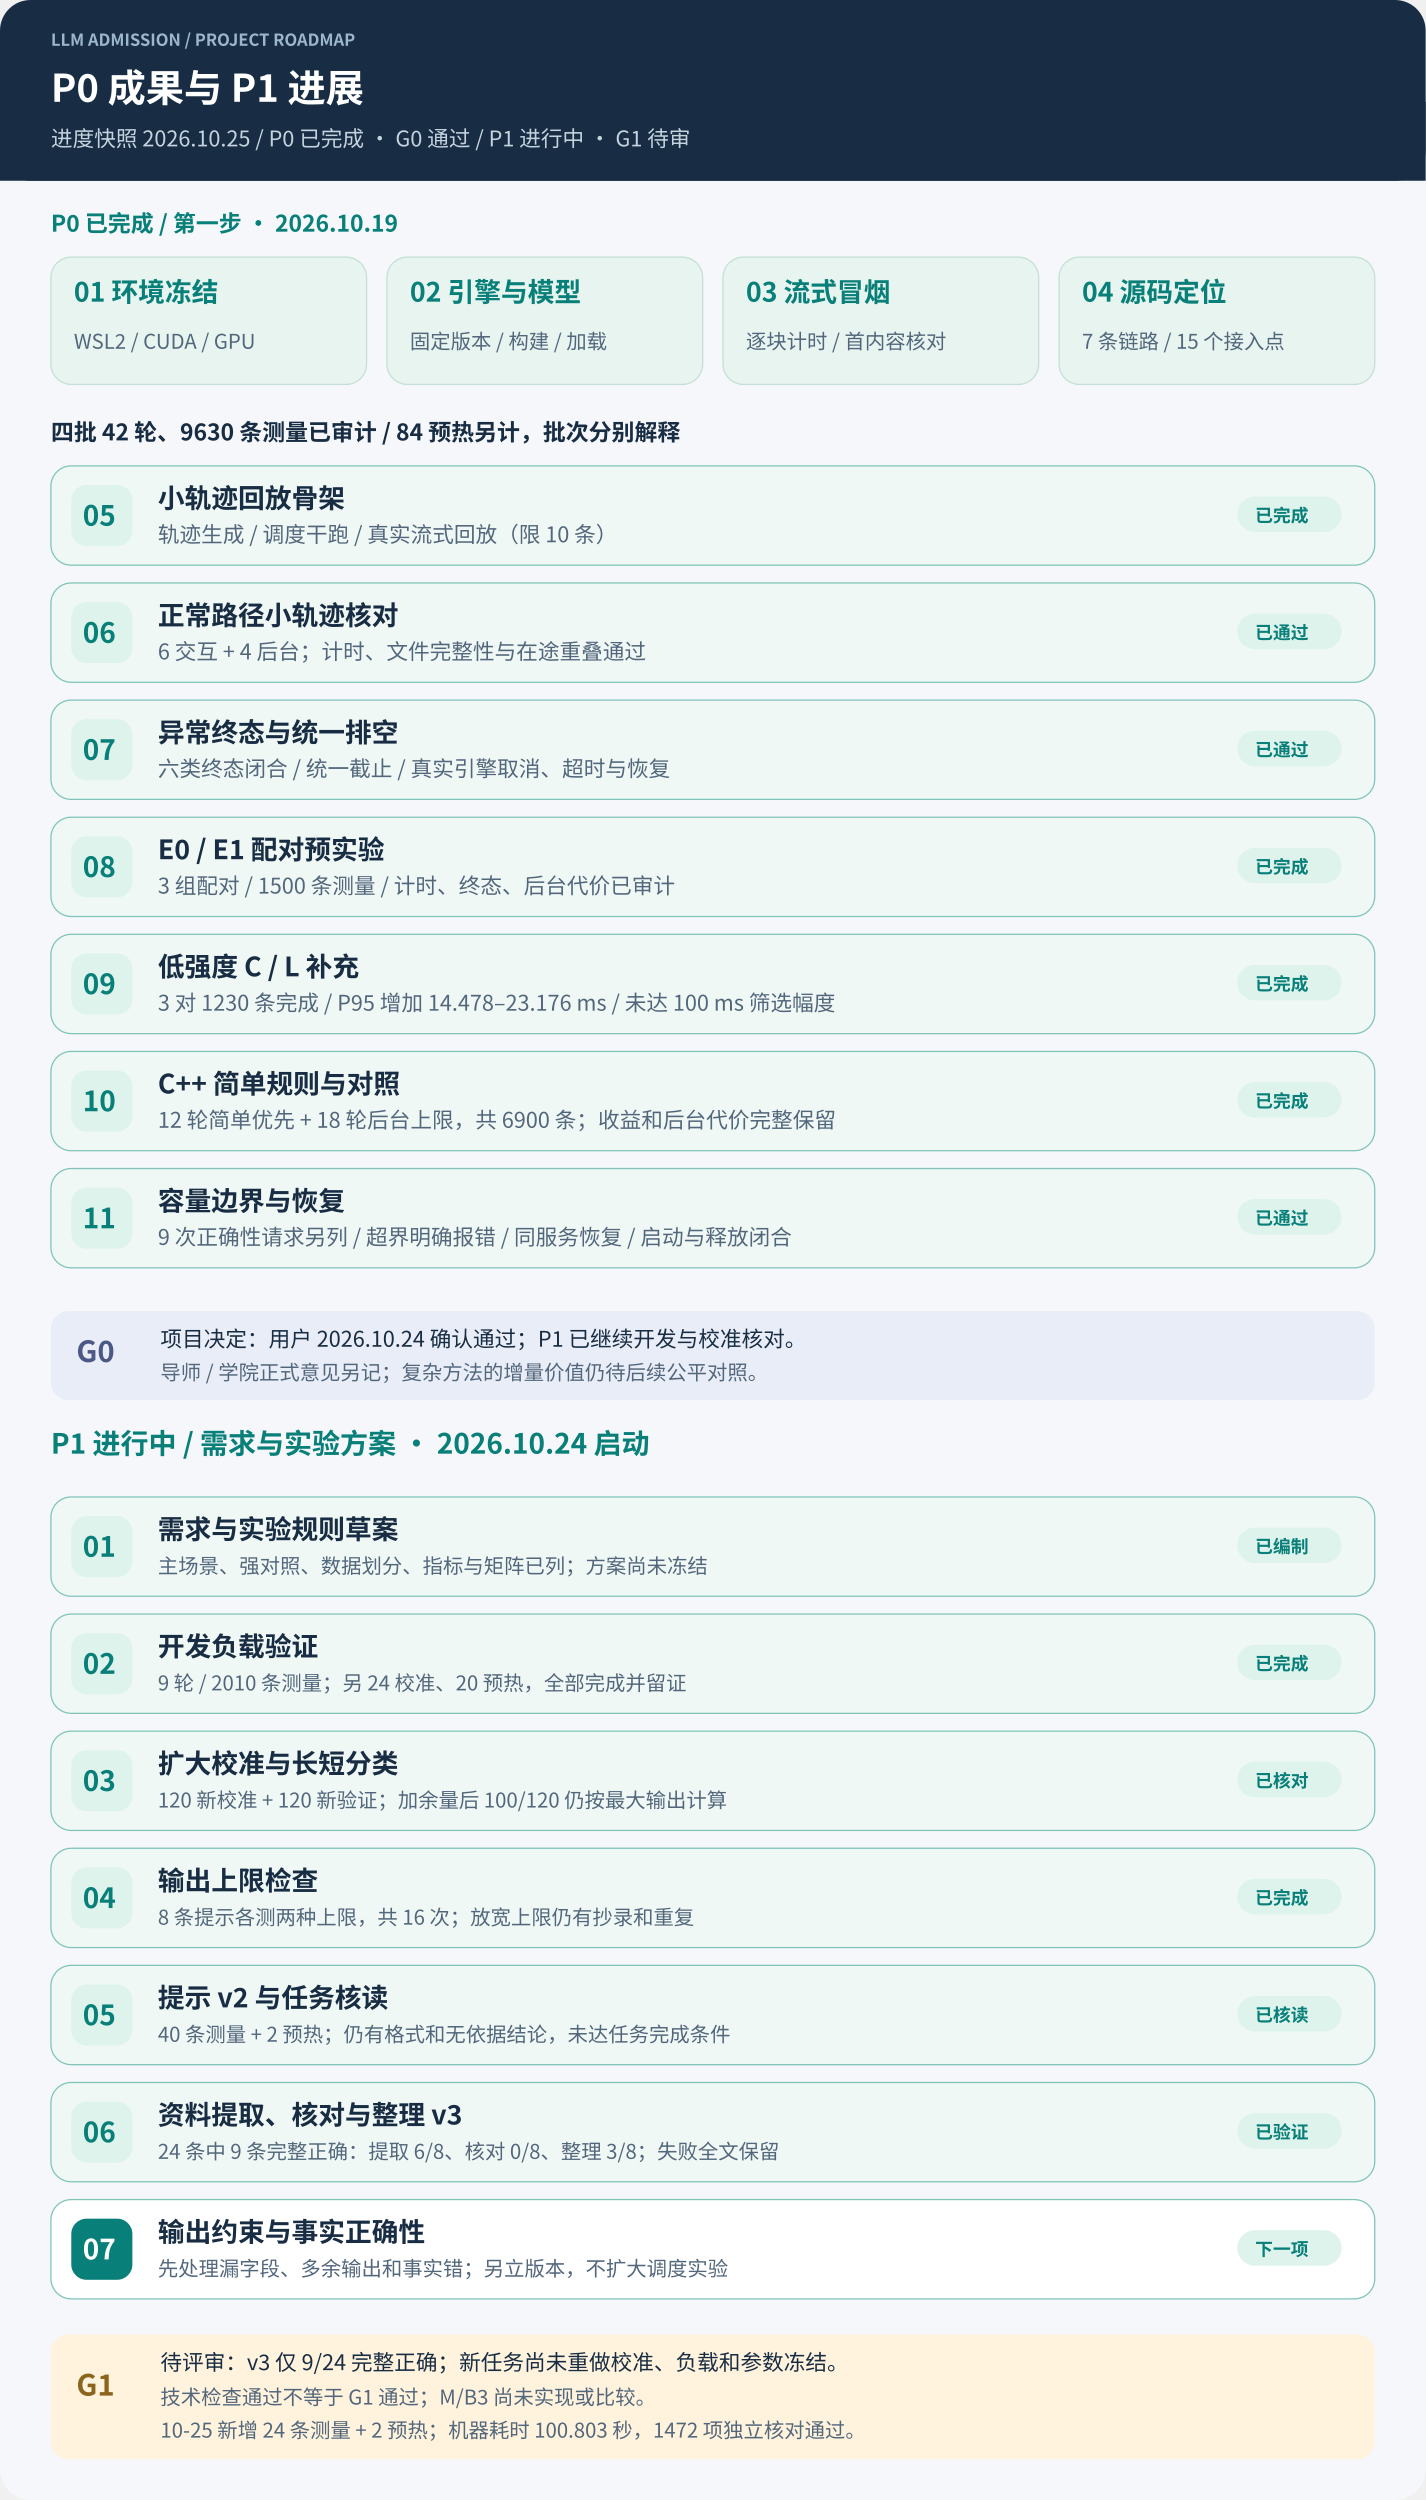
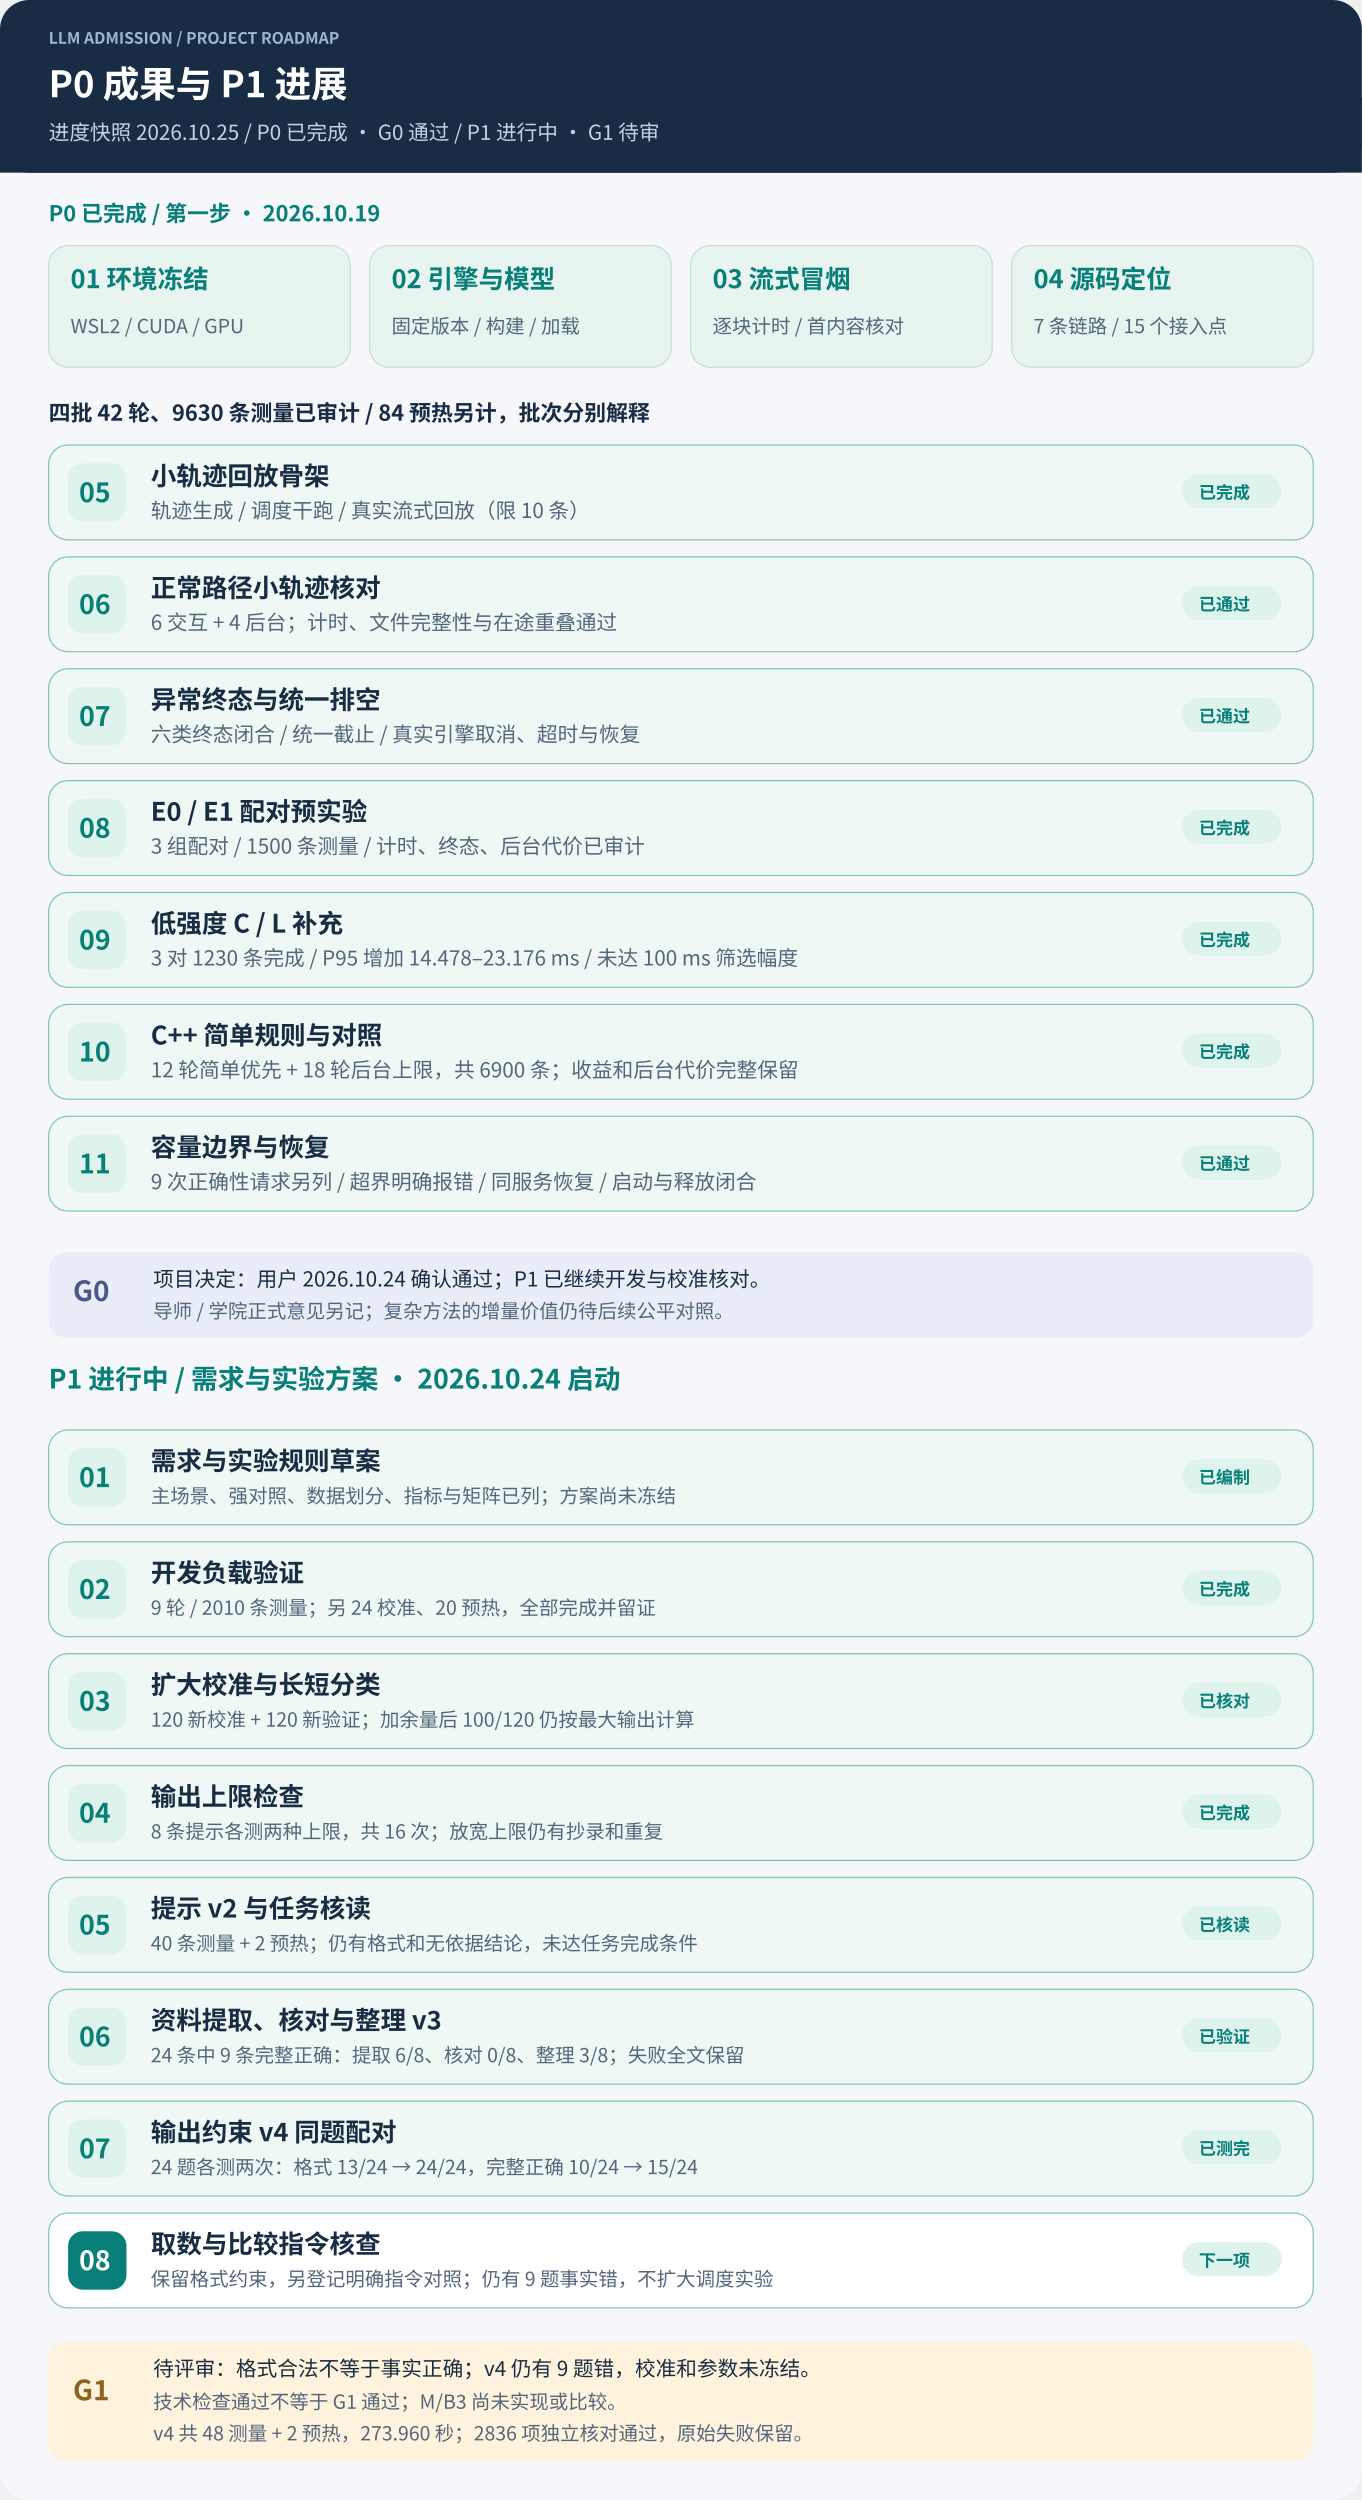
- <svg xmlns="http://www.w3.org/2000/svg" width="1120" height="1964" viewBox="0 0 1120 1964" role="img" aria-labelledby="title desc">
+ <svg xmlns="http://www.w3.org/2000/svg" width="1120" height="2056" viewBox="0 0 1120 2056" role="img" aria-labelledby="title desc">
  <g font-family="Segoe UI, PingFang SC, Microsoft YaHei, Noto Sans CJK SC, sans-serif">
-     <rect x="0" y="0" width="1120" height="1964" rx="24" fill="#f5f7fa" stroke="none" />
+     <rect x="0" y="0" width="1120" height="2056" rx="24" fill="#f5f7fa" stroke="none" />
    <rect x="0" y="0" width="1120" height="142" rx="24" fill="#182d43" stroke="none" />
    <rect x="0" y="80" width="1120" height="62" rx="0" fill="#182d43" stroke="none" />
    <text x="40" y="36" font-size="13" fill="#9cb6cc" font-weight="600">LLM ADMISSION / PROJECT ROADMAP</text>
    <text x="40" y="80" font-size="30" fill="#ffffff" font-weight="700">P0 成果与 P1 进展</text>
    <text x="40" y="115" font-size="17" fill="#c4d3df" font-weight="400">进度快照 2026.10.25  /  P0 已完成 · G0 通过  /  P1 进行中 · G1 待审</text>
    <text x="40" y="182" font-size="18" fill="#087f78" font-weight="600">P0 已完成  /  第一步 · 2026.10.19</text>
    <rect x="40" y="202" width="248" height="100" rx="16" fill="#e7f4ef" stroke="#c4dfd5" />
    <text x="58" y="237" font-size="21" fill="#087f78" font-weight="600">01  环境冻结</text>
    <text x="58" y="274" font-size="16" fill="#53677c" font-weight="400">WSL2 / CUDA / GPU</text>
    <rect x="304" y="202" width="248" height="100" rx="16" fill="#e7f4ef" stroke="#c4dfd5" />
    <text x="322" y="237" font-size="21" fill="#087f78" font-weight="600">02  引擎与模型</text>
    <text x="322" y="274" font-size="16" fill="#53677c" font-weight="400">固定版本 / 构建 / 加载</text>
    <rect x="568" y="202" width="248" height="100" rx="16" fill="#e7f4ef" stroke="#c4dfd5" />
    <text x="586" y="237" font-size="21" fill="#087f78" font-weight="600">03  流式冒烟</text>
    <text x="586" y="274" font-size="16" fill="#53677c" font-weight="400">逐块计时 / 首内容核对</text>
    <rect x="832" y="202" width="248" height="100" rx="16" fill="#e7f4ef" stroke="#c4dfd5" />
    <text x="850" y="237" font-size="21" fill="#087f78" font-weight="600">04  源码定位</text>
    <text x="850" y="274" font-size="16" fill="#53677c" font-weight="400">7 条链路 / 15 个接入点</text>
    <text x="40" y="346" font-size="18" fill="#182d43" font-weight="600">四批 42 轮、9630 条测量已审计  /  84 预热另计，批次分别解释</text>
    <rect x="40" y="366" width="1040" height="78" rx="16" fill="#f0f8f5" stroke="#80c4b8" />
    <rect x="56" y="381" width="48" height="48" rx="12" fill="#dff3ed" stroke="none" />
    <text x="65" y="413" font-size="22" fill="#087f78" font-weight="700">05</text>
    <text x="124" y="399" font-size="21" fill="#182d43" font-weight="600">小轨迹回放骨架</text>
    <text x="124" y="426" font-size="17" fill="#53677c" font-weight="400">轨迹生成 / 调度干跑 / 真实流式回放（限 10 条）</text>
    <rect x="972" y="390" width="82" height="28" rx="14" fill="#dff3ed" stroke="none" />
    <text x="986" y="410" font-size="14" fill="#087f78" font-weight="600">已完成</text>
    <rect x="40" y="458" width="1040" height="78" rx="16" fill="#f0f8f5" stroke="#80c4b8" />
    <rect x="56" y="473" width="48" height="48" rx="12" fill="#dff3ed" stroke="none" />
    <text x="65" y="505" font-size="22" fill="#087f78" font-weight="700">06</text>
    <text x="124" y="491" font-size="21" fill="#182d43" font-weight="600">正常路径小轨迹核对</text>
    <text x="124" y="518" font-size="17" fill="#53677c" font-weight="400">6 交互 + 4 后台；计时、文件完整性与在途重叠通过</text>
    <rect x="972" y="482" width="82" height="28" rx="14" fill="#dff3ed" stroke="none" />
    <text x="986" y="502" font-size="14" fill="#087f78" font-weight="600">已通过</text>
    <rect x="40" y="550" width="1040" height="78" rx="16" fill="#f0f8f5" stroke="#80c4b8" />
    <rect x="56" y="565" width="48" height="48" rx="12" fill="#dff3ed" stroke="none" />
    <text x="65" y="597" font-size="22" fill="#087f78" font-weight="700">07</text>
    <text x="124" y="583" font-size="21" fill="#182d43" font-weight="600">异常终态与统一排空</text>
    <text x="124" y="610" font-size="17" fill="#53677c" font-weight="400">六类终态闭合 / 统一截止 / 真实引擎取消、超时与恢复</text>
    <rect x="972" y="574" width="82" height="28" rx="14" fill="#dff3ed" stroke="none" />
    <text x="986" y="594" font-size="14" fill="#087f78" font-weight="600">已通过</text>
    <rect x="40" y="642" width="1040" height="78" rx="16" fill="#f0f8f5" stroke="#80c4b8" />
    <rect x="56" y="657" width="48" height="48" rx="12" fill="#dff3ed" stroke="none" />
    <text x="65" y="689" font-size="22" fill="#087f78" font-weight="700">08</text>
    <text x="124" y="675" font-size="21" fill="#182d43" font-weight="600">E0 / E1 配对预实验</text>
    <text x="124" y="702" font-size="17" fill="#53677c" font-weight="400">3 组配对 / 1500 条测量 / 计时、终态、后台代价已审计</text>
    <rect x="972" y="666" width="82" height="28" rx="14" fill="#dff3ed" stroke="none" />
    <text x="986" y="686" font-size="14" fill="#087f78" font-weight="600">已完成</text>
    <rect x="40" y="734" width="1040" height="78" rx="16" fill="#f0f8f5" stroke="#80c4b8" />
    <rect x="56" y="749" width="48" height="48" rx="12" fill="#dff3ed" stroke="none" />
    <text x="65" y="781" font-size="22" fill="#087f78" font-weight="700">09</text>
    <text x="124" y="767" font-size="21" fill="#182d43" font-weight="600">低强度 C / L 补充</text>
    <text x="124" y="794" font-size="17" fill="#53677c" font-weight="400">3 对 1230 条完成 / P95 增加 14.478–23.176 ms / 未达 100 ms 筛选幅度</text>
    <rect x="972" y="758" width="82" height="28" rx="14" fill="#dff3ed" stroke="none" />
    <text x="986" y="778" font-size="14" fill="#087f78" font-weight="600">已完成</text>
    <rect x="40" y="826" width="1040" height="78" rx="16" fill="#f0f8f5" stroke="#80c4b8" />
    <rect x="56" y="841" width="48" height="48" rx="12" fill="#dff3ed" stroke="none" />
    <text x="65" y="873" font-size="22" fill="#087f78" font-weight="700">10</text>
    <text x="124" y="859" font-size="21" fill="#182d43" font-weight="600">C++ 简单规则与对照</text>
    <text x="124" y="886" font-size="17" fill="#53677c" font-weight="400">12 轮简单优先 + 18 轮后台上限，共 6900 条；收益和后台代价完整保留</text>
    <rect x="972" y="850" width="82" height="28" rx="14" fill="#dff3ed" stroke="none" />
    <text x="986" y="870" font-size="14" fill="#087f78" font-weight="600">已完成</text>
    <rect x="40" y="918" width="1040" height="78" rx="16" fill="#f0f8f5" stroke="#80c4b8" />
    <rect x="56" y="933" width="48" height="48" rx="12" fill="#dff3ed" stroke="none" />
    <text x="65" y="965" font-size="22" fill="#087f78" font-weight="700">11</text>
    <text x="124" y="951" font-size="21" fill="#182d43" font-weight="600">容量边界与恢复</text>
    <text x="124" y="978" font-size="17" fill="#53677c" font-weight="400">9 次正确性请求另列 / 超界明确报错 / 同服务恢复 / 启动与释放闭合</text>
    <rect x="972" y="942" width="82" height="28" rx="14" fill="#dff3ed" stroke="none" />
    <text x="986" y="962" font-size="14" fill="#087f78" font-weight="600">已通过</text>
    <rect x="40" y="1030" width="1040" height="70" rx="14" fill="#e9edf7" stroke="none" />
    <text x="60" y="1070" font-size="23" fill="#4c5885" font-weight="700">G0</text>
    <text x="126" y="1058" font-size="17" fill="#182d43" font-weight="400">项目决定：用户 2026.10.24 确认通过；P1 已继续开发与校准核对。</text>
    <text x="126" y="1084" font-size="16" fill="#53677c" font-weight="400">导师 / 学院正式意见另记；复杂方法的增量价值仍待后续公平对照。</text>
    <text x="40" y="1142" font-size="22" fill="#087f78" font-weight="600">P1 进行中  /  需求与实验方案 · 2026.10.24 启动</text>
    <rect x="40" y="1176" width="1040" height="78" rx="16" fill="#f0f8f5" stroke="#80c4b8" />
    <rect x="56" y="1191" width="48" height="48" rx="12" fill="#dff3ed" stroke="none" />
    <text x="65" y="1223" font-size="22" fill="#087f78" font-weight="700">01</text>
    <text x="124" y="1209" font-size="21" fill="#182d43" font-weight="600">需求与实验规则草案</text>
    <text x="124" y="1236" font-size="16" fill="#53677c" font-weight="400">主场景、强对照、数据划分、指标与矩阵已列；方案尚未冻结</text>
    <rect x="972" y="1200" width="82" height="28" rx="14" fill="#dff3ed" stroke="none" />
    <text x="986" y="1220" font-size="14" fill="#087f78" font-weight="600">已编制</text>
    <rect x="40" y="1268" width="1040" height="78" rx="16" fill="#f0f8f5" stroke="#80c4b8" />
    <rect x="56" y="1283" width="48" height="48" rx="12" fill="#dff3ed" stroke="none" />
    <text x="65" y="1315" font-size="22" fill="#087f78" font-weight="700">02</text>
    <text x="124" y="1301" font-size="21" fill="#182d43" font-weight="600">开发负载验证</text>
    <text x="124" y="1328" font-size="16" fill="#53677c" font-weight="400">9 轮 / 2010 条测量；另 24 校准、20 预热，全部完成并留证</text>
    <rect x="972" y="1292" width="82" height="28" rx="14" fill="#dff3ed" stroke="none" />
    <text x="986" y="1312" font-size="14" fill="#087f78" font-weight="600">已完成</text>
    <rect x="40" y="1360" width="1040" height="78" rx="16" fill="#f0f8f5" stroke="#80c4b8" />
    <rect x="56" y="1375" width="48" height="48" rx="12" fill="#dff3ed" stroke="none" />
    <text x="65" y="1407" font-size="22" fill="#087f78" font-weight="700">03</text>
    <text x="124" y="1393" font-size="21" fill="#182d43" font-weight="600">扩大校准与长短分类</text>
    <text x="124" y="1420" font-size="16" fill="#53677c" font-weight="400">120 新校准 + 120 新验证；加余量后 100/120 仍按最大输出计算</text>
    <rect x="972" y="1384" width="82" height="28" rx="14" fill="#dff3ed" stroke="none" />
    <text x="986" y="1404" font-size="14" fill="#087f78" font-weight="600">已核对</text>
    <rect x="40" y="1452" width="1040" height="78" rx="16" fill="#f0f8f5" stroke="#80c4b8" />
    <rect x="56" y="1467" width="48" height="48" rx="12" fill="#dff3ed" stroke="none" />
    <text x="65" y="1499" font-size="22" fill="#087f78" font-weight="700">04</text>
    <text x="124" y="1485" font-size="21" fill="#182d43" font-weight="600">输出上限检查</text>
    <text x="124" y="1512" font-size="16" fill="#53677c" font-weight="400">8 条提示各测两种上限，共 16 次；放宽上限仍有抄录和重复</text>
    <rect x="972" y="1476" width="82" height="28" rx="14" fill="#dff3ed" stroke="none" />
    <text x="986" y="1496" font-size="14" fill="#087f78" font-weight="600">已完成</text>
    <rect x="40" y="1544" width="1040" height="78" rx="16" fill="#f0f8f5" stroke="#80c4b8" />
    <rect x="56" y="1559" width="48" height="48" rx="12" fill="#dff3ed" stroke="none" />
    <text x="65" y="1591" font-size="22" fill="#087f78" font-weight="700">05</text>
    <text x="124" y="1577" font-size="21" fill="#182d43" font-weight="600">提示 v2 与任务核读</text>
    <text x="124" y="1604" font-size="16" fill="#53677c" font-weight="400">40 条测量 + 2 预热；仍有格式和无依据结论，未达任务完成条件</text>
    <rect x="972" y="1568" width="82" height="28" rx="14" fill="#dff3ed" stroke="none" />
    <text x="986" y="1588" font-size="14" fill="#087f78" font-weight="600">已核读</text>
    <rect x="40" y="1636" width="1040" height="78" rx="16" fill="#f0f8f5" stroke="#80c4b8" />
    <rect x="56" y="1651" width="48" height="48" rx="12" fill="#dff3ed" stroke="none" />
    <text x="65" y="1683" font-size="22" fill="#087f78" font-weight="700">06</text>
    <text x="124" y="1669" font-size="21" fill="#182d43" font-weight="600">资料提取、核对与整理 v3</text>
    <text x="124" y="1696" font-size="16" fill="#53677c" font-weight="400">24 条中 9 条完整正确：提取 6/8、核对 0/8、整理 3/8；失败全文保留</text>
    <rect x="972" y="1660" width="82" height="28" rx="14" fill="#dff3ed" stroke="none" />
    <text x="986" y="1680" font-size="14" fill="#087f78" font-weight="600">已验证</text>
-     <rect x="40" y="1728" width="1040" height="78" rx="16" fill="#ffffff" stroke="#80c4b8" />
-     <rect x="56" y="1743" width="48" height="48" rx="12" fill="#087f78" stroke="none" />
-     <text x="65" y="1775" font-size="22" fill="#ffffff" font-weight="700">07</text>
-     <text x="124" y="1761" font-size="21" fill="#182d43" font-weight="600">输出约束与事实正确性</text>
-     <text x="124" y="1788" font-size="16" fill="#53677c" font-weight="400">先处理漏字段、多余输出和事实错；另立版本，不扩大调度实验</text>
+     <rect x="40" y="1728" width="1040" height="78" rx="16" fill="#f0f8f5" stroke="#80c4b8" />
+     <rect x="56" y="1743" width="48" height="48" rx="12" fill="#dff3ed" stroke="none" />
+     <text x="65" y="1775" font-size="22" fill="#087f78" font-weight="700">07</text>
+     <text x="124" y="1761" font-size="21" fill="#182d43" font-weight="600">输出约束 v4 同题配对</text>
+     <text x="124" y="1788" font-size="16" fill="#53677c" font-weight="400">24 题各测两次：格式 13/24 → 24/24，完整正确 10/24 → 15/24</text>
    <rect x="972" y="1752" width="82" height="28" rx="14" fill="#dff3ed" stroke="none" />
-     <text x="986" y="1772" font-size="14" fill="#087f78" font-weight="600">下一项</text>
-     <rect x="40" y="1834" width="1040" height="98" rx="14" fill="#fff3dd" stroke="none" />
-     <text x="60" y="1882" font-size="23" fill="#8b641e" font-weight="700">G1</text>
-     <text x="126" y="1862" font-size="17" fill="#182d43" font-weight="400">待评审：v3 仅 9/24 完整正确；新任务尚未重做校准、负载和参数冻结。</text>
-     <text x="126" y="1889" font-size="16" fill="#53677c" font-weight="400">技术检查通过不等于 G1 通过；M/B3 尚未实现或比较。</text>
-     <text x="126" y="1915" font-size="16" fill="#53677c" font-weight="400">10-25 新增 24 条测量 + 2 预热；机器耗时 100.803 秒，1472 项独立核对通过。</text>
+     <text x="986" y="1772" font-size="14" fill="#087f78" font-weight="600">已测完</text>
+     <rect x="40" y="1820" width="1040" height="78" rx="16" fill="#ffffff" stroke="#80c4b8" />
+     <rect x="56" y="1835" width="48" height="48" rx="12" fill="#087f78" stroke="none" />
+     <text x="65" y="1867" font-size="22" fill="#ffffff" font-weight="700">08</text>
+     <text x="124" y="1853" font-size="21" fill="#182d43" font-weight="600">取数与比较指令核查</text>
+     <text x="124" y="1880" font-size="16" fill="#53677c" font-weight="400">保留格式约束，另登记明确指令对照；仍有 9 题事实错，不扩大调度实验</text>
+     <rect x="972" y="1844" width="82" height="28" rx="14" fill="#dff3ed" stroke="none" />
+     <text x="986" y="1864" font-size="14" fill="#087f78" font-weight="600">下一项</text>
+     <rect x="40" y="1926" width="1040" height="98" rx="14" fill="#fff3dd" stroke="none" />
+     <text x="60" y="1974" font-size="23" fill="#8b641e" font-weight="700">G1</text>
+     <text x="126" y="1954" font-size="17" fill="#182d43" font-weight="400">待评审：格式合法不等于事实正确；v4 仍有 9 题错，校准和参数未冻结。</text>
+     <text x="126" y="1981" font-size="16" fill="#53677c" font-weight="400">技术检查通过不等于 G1 通过；M/B3 尚未实现或比较。</text>
+     <text x="126" y="2007" font-size="16" fill="#53677c" font-weight="400">v4 共 48 测量 + 2 预热，273.960 秒；2836 项独立核对通过，原始失败保留。</text>
  </g>
</svg>
